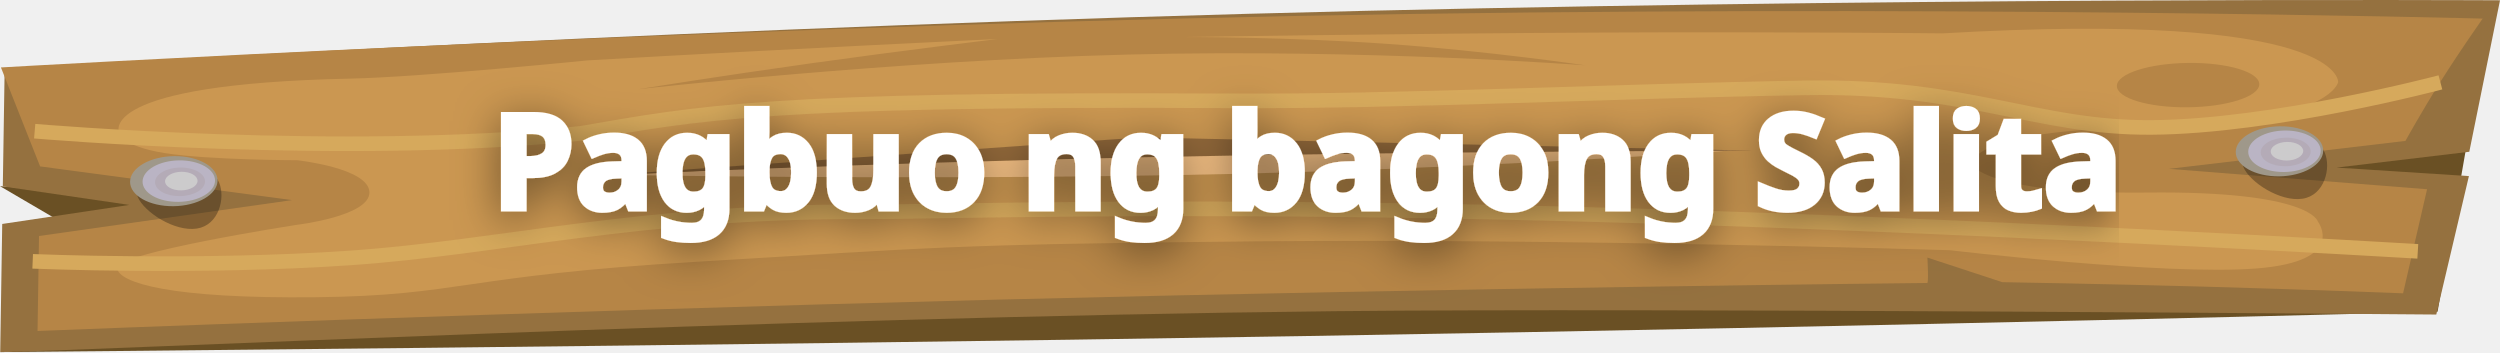
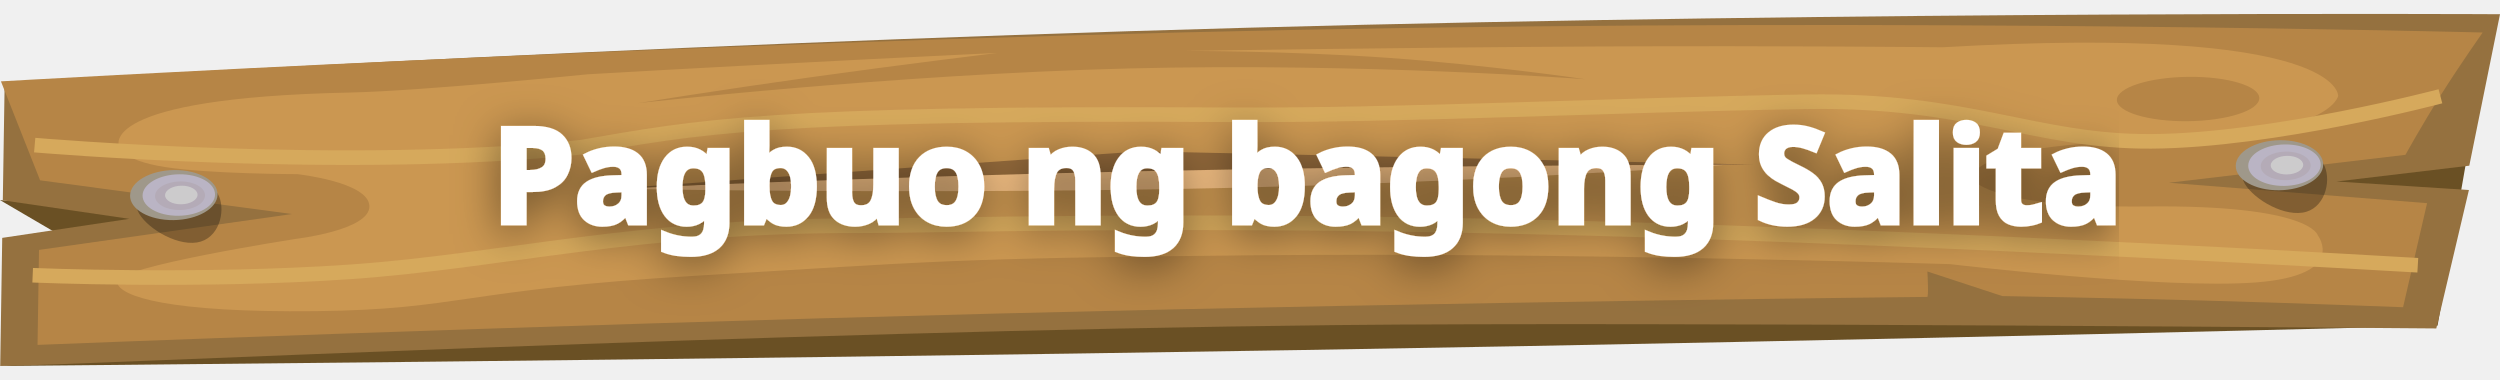
- <svg xmlns="http://www.w3.org/2000/svg" width="857.403" height="120.746" viewBox="0 0 857.403 120.746">
+ <svg xmlns="http://www.w3.org/2000/svg" width="860.403" height="130.746" viewBox="0 0 857.403 120.746">
  <defs>
    <filter id="Pagbuo_ng_bagong_Salita" x="143.494" y="1.029" width="583" height="109" filterUnits="userSpaceOnUse">
      <feOffset dy="3" input="SourceAlpha" />
      <feGaussianBlur stdDeviation="7.5" result="blur" />
      <feFlood flood-opacity="0.502" />
      <feComposite operator="in" in2="blur" />
      <feComposite in="SourceGraphic" />
    </filter>
  </defs>
  <g id="Pagbuo_" data-name="Pagbuo " transform="translate(856.878 117.345) rotate(-180)">
    <path id="Path_655" data-name="Path 655" d="M846.5-3.36S609.325-1.35,400.351,2.11,10.595,10.478,10.595,10.478L-.327,73.082Z" transform="translate(10.295 -0.041)" fill="#6a5024" />
    <path id="Path_654" data-name="Path 654" d="M64.754,12,43.949-.174-.032,7.192Z" transform="translate(792.124 41.492)" fill="#6a5024" />
    <path id="base" d="M855.282,93.847S643,106.76,429.048,112.608-.525,117.239-.525,117.239L10.006,65.295l45.548-5.428L10.136,56.948,21.326,9.47s269.548,2.317,377.782,1.151C593.428,8.525,828.123-3.092,856.8-3.4l-.685,43.936-43.6,6.529,43.4,6.349Z" transform="translate(0 0)" fill="#95713f" />
    <path id="Path_647" data-name="Path 647" d="M850.668,87.049,837.237,53.11,750.863,41.544l86.746-12.3.507-32.574S671.189,3.3,509.187,7.415s-319.079,5.712-319.079,5.712c-.684-.75-.136,8.712-.136,8.712l-25.694-8.433S129.56,12.833,95.2,11.878,26.83,9.585,26.83,9.585L18.6,45.273l88.539,7L26.015,61.856s-5.567,10.1-12.186,20.582S-.465,103.8-.465,103.8s192.743,5.118,405.527.93S850.668,87.049,850.668,87.049Z" transform="translate(5.888 7.166)" fill="#b68546" />
    <path id="Path_648" data-name="Path 648" d="M760.73,53.787s8.255,16.609-79.074,18.448c-24.893.524-81.581,6.257-81.581,6.257-71.026,4.084-140.541,7.324-140.541,7.324s32.837-3.983,63.648-8.288,59.586-8.933,59.586-8.933-87.013,9.845-168.239,11.9S257.859,76.8,257.859,76.8s33.286,4.911,67.648,7.338,69.8,2.368,69.8,2.368-76.485,1.213-141.474,1.525-118.476-.274-118.476-.274C-1.952,95.738-.318,71.071-.318,71.071S1.989,56.48,64.777,55.579s60.479-12.753,60.479-12.753-4-10.265-60.13-9.66-58.465-9.9-58.465-9.9S-3.83,9.6,27.7,7.128,132.782,13.39,132.782,13.39,262.551,17.425,370,16.435s111.76-2.213,192.589-7.006S643.6-2.2,693.319-2.737s67.5,4.874,68.136,10.022S700,22.065,700,22.065s-25.4,2.963-25.12,11.251,24.774,10.938,24.774,10.938,30.006.042,45.277,2.425S760.73,53.787,760.73,53.787Z" transform="translate(55.302 18.142)" fill="#cb9751" />
    <path id="Path_650" data-name="Path 650" d="M379.4-.284s-90.508-1.75-187.92-.04S-.037,8.161-.037,8.161l201.15,1.5Z" transform="translate(262.527 57.616)" fill="#f7c285" />
    <path id="Path_649" data-name="Path 649" d="M393.773-1.563S308.858,2.477,210.4,4.579-.031,6.848-.031,6.848L210.3,11.4Z" transform="translate(255.369 58.817)" fill="#946a3b" />
    <path id="Path_702" data-name="Path 702" d="M24.5-.1C37.993-.239,48.875,3.049,48.81,7.249S37.759,14.97,24.271,15.114-.1,11.97-.035,7.77,11.016.048,24.5-.1Z" transform="translate(82.065 80.649)" fill="#b68546" />
    <path id="Path_651" data-name="Path 651" d="M818-2.262S760.766-4.684,708.972-1.087s-99.535,16.142-175.4,15.8C510.2,14.6,429.055,17.455,294.652,14.08S-.005,1.163-.005,1.163" transform="translate(27.671 29.981)" fill="none" stroke="#d6a95c" stroke-width="5" />
    <path id="Path_652" data-name="Path 652" d="M824.989,1.466S718.46-7.712,637.649.733C597.363,7.647,574.531,12.775,414.8,11.875c-58.94-.332-130,3.347-197.466,4.46-55.753.92-78.46-13.821-118.253-13.582C57.2,3-.082,18.207-.082,18.207" transform="translate(19.991 70.885)" fill="none" stroke="#d6a95c" stroke-width="5" />
    <g id="turnilyo" transform="translate(778.012 35.387)">
      <path id="Path_653" data-name="Path 653" d="M13.372.318c7.649.709,14.243,4.161,15.119,9.771S24.912,24.247,17.263,23.538,1.1,13.733.223,8.122C-.274,4.941,10.06.012,13.372.318Z" transform="translate(33.802 22.23) rotate(166)" opacity="0.29" />
      <path id="Path_703" data-name="Path 703" d="M15.09-.059c8.283-.088,14.938,3.684,14.865,8.425S23.11,17.022,14.827,17.11-.111,13.427-.039,8.685,6.808.029,15.09-.059Z" transform="translate(4.3 11.299)" fill="#9f988a" />
      <path id="Path_704" data-name="Path 704" d="M12.5-.049C19.366-.122,24.881,3,24.82,6.931S19.148,14.1,12.285,14.177-.092,11.125-.032,7.2,5.641.024,12.5-.049Z" transform="translate(5.15 12.779)" fill="#bab4c4" />
      <path id="Path_705" data-name="Path 705" d="M8.623-.034c4.733-.05,8.536,2.1,8.495,4.814s-3.912,4.946-8.645,5S-.064,7.672-.022,4.963,3.89.017,8.623-.034Z" transform="translate(8.572 14.731)" fill="#b4abb7" />
      <path id="Path_706" data-name="Path 706" d="M5.6-.022c3.076-.033,5.548,1.368,5.521,3.129S8.584,6.322,5.507,6.355-.041,4.987-.014,3.226,2.529.011,5.6-.022Z" transform="translate(11.132 16.686)" fill="#cccbcc" />
    </g>
    <g id="turnilyo-2" data-name="turnilyo" transform="translate(55.849 45.625)">
      <path id="Path_653-2" data-name="Path 653" d="M13.372.318c7.649.709,14.243,4.161,15.119,9.771S24.912,24.247,17.263,23.538,1.1,13.733.223,8.122C-.274,4.941,10.06.012,13.372.318Z" transform="translate(33.802 22.23) rotate(166)" opacity="0.29" />
      <path id="Path_707" data-name="Path 707" d="M15.09-.059c8.283-.088,14.938,3.684,14.865,8.425S23.11,17.022,14.827,17.11-.111,13.427-.039,8.685,6.808.029,15.09-.059Z" transform="translate(4.3 11.299)" fill="#9f988a" />
      <path id="Path_708" data-name="Path 708" d="M12.5-.049C19.366-.122,24.881,3,24.82,6.931S19.148,14.1,12.285,14.177-.092,11.125-.032,7.2,5.641.024,12.5-.049Z" transform="translate(5.15 12.779)" fill="#bab4c4" />
      <path id="Path_709" data-name="Path 709" d="M8.623-.034c4.733-.05,8.536,2.1,8.495,4.814s-3.912,4.946-8.645,5S-.064,7.672-.022,4.963,3.89.017,8.623-.034Z" transform="translate(8.572 14.731)" fill="#b4abb7" />
      <path id="Path_710" data-name="Path 710" d="M5.6-.022c3.076-.033,5.548,1.368,5.521,3.129S8.584,6.322,5.507,6.355-.041,4.987-.014,3.226,2.529.011,5.6-.022Z" transform="translate(11.132 16.686)" fill="#cccbcc" />
    </g>
    <g transform="matrix(-1, 0, 0, -1, 856.88, 117.34)" filter="url(#Pagbuo_ng_bagong_Salita)">
      <text id="Pagbuo_ng_bagong_Salita-2" data-name="Pagbuo ng bagong Salita" transform="translate(434.99 71.53)" fill="#fff" stroke="#fff" stroke-width="2" font-size="45" font-family="SegoeUI-Bold, Segoe UI" font-weight="700">
        <tspan x="-266.221" y="0">Pagbuo ng bagong Salita</tspan>
      </text>
    </g>
  </g>
</svg>
